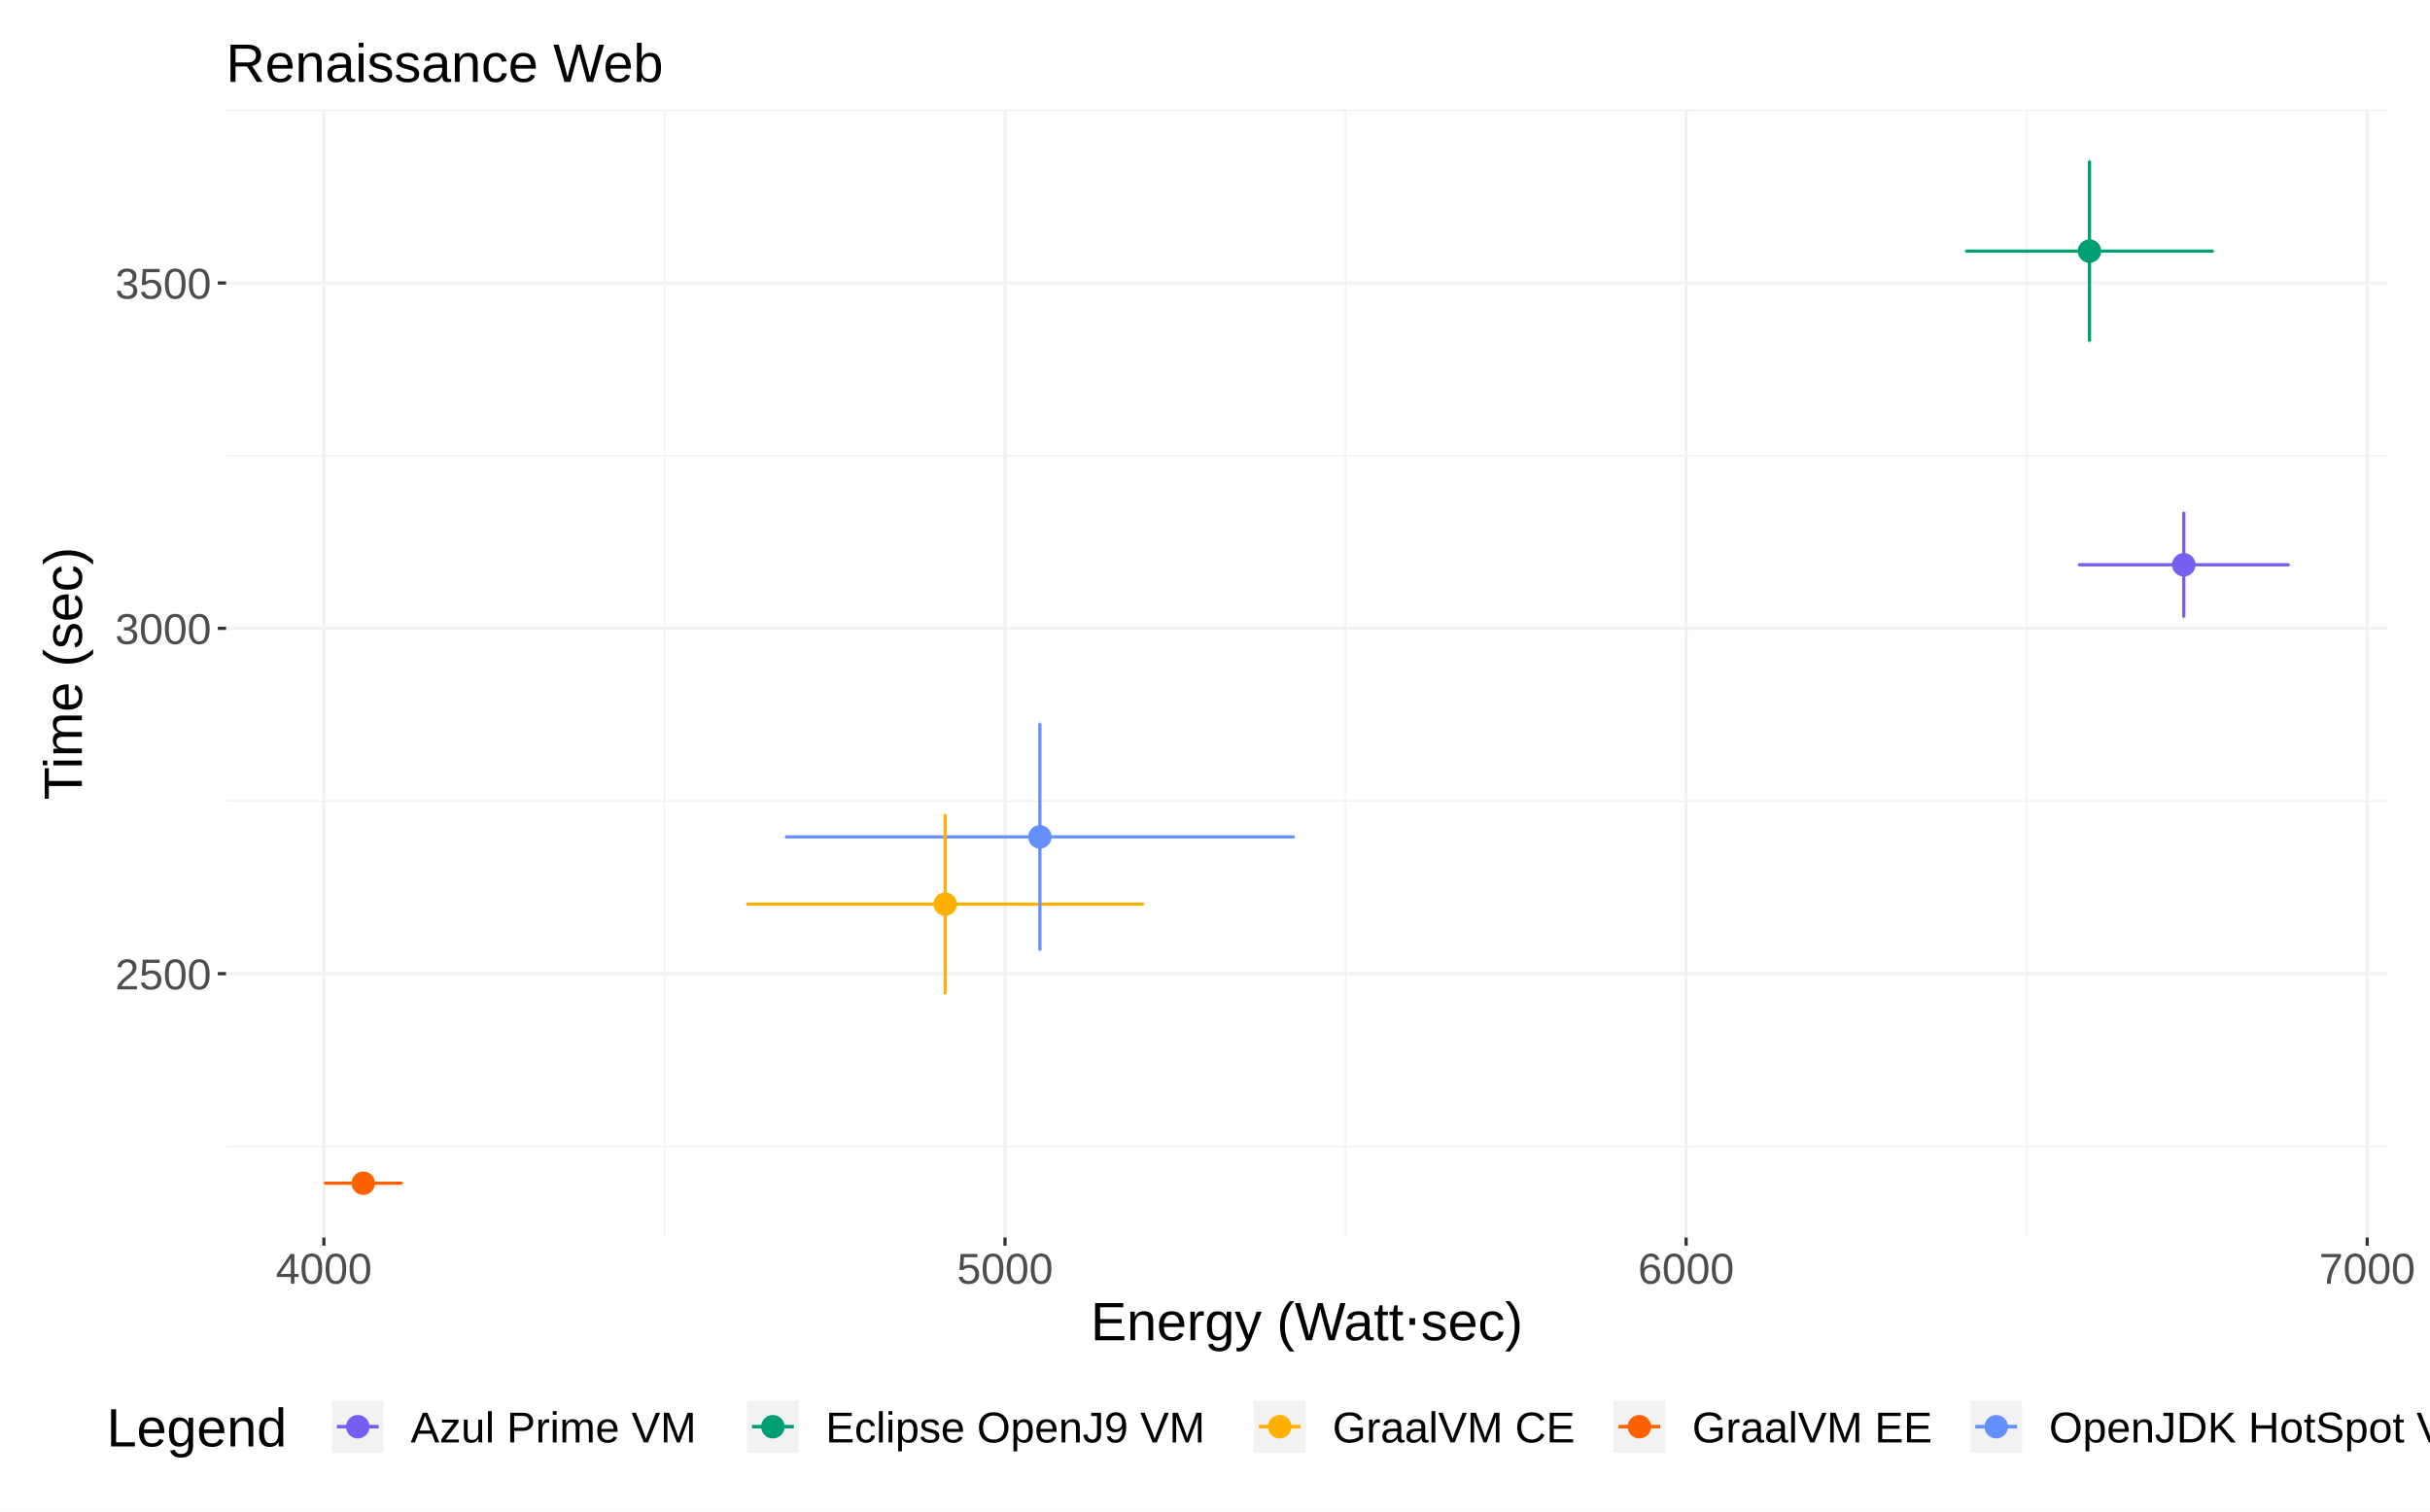
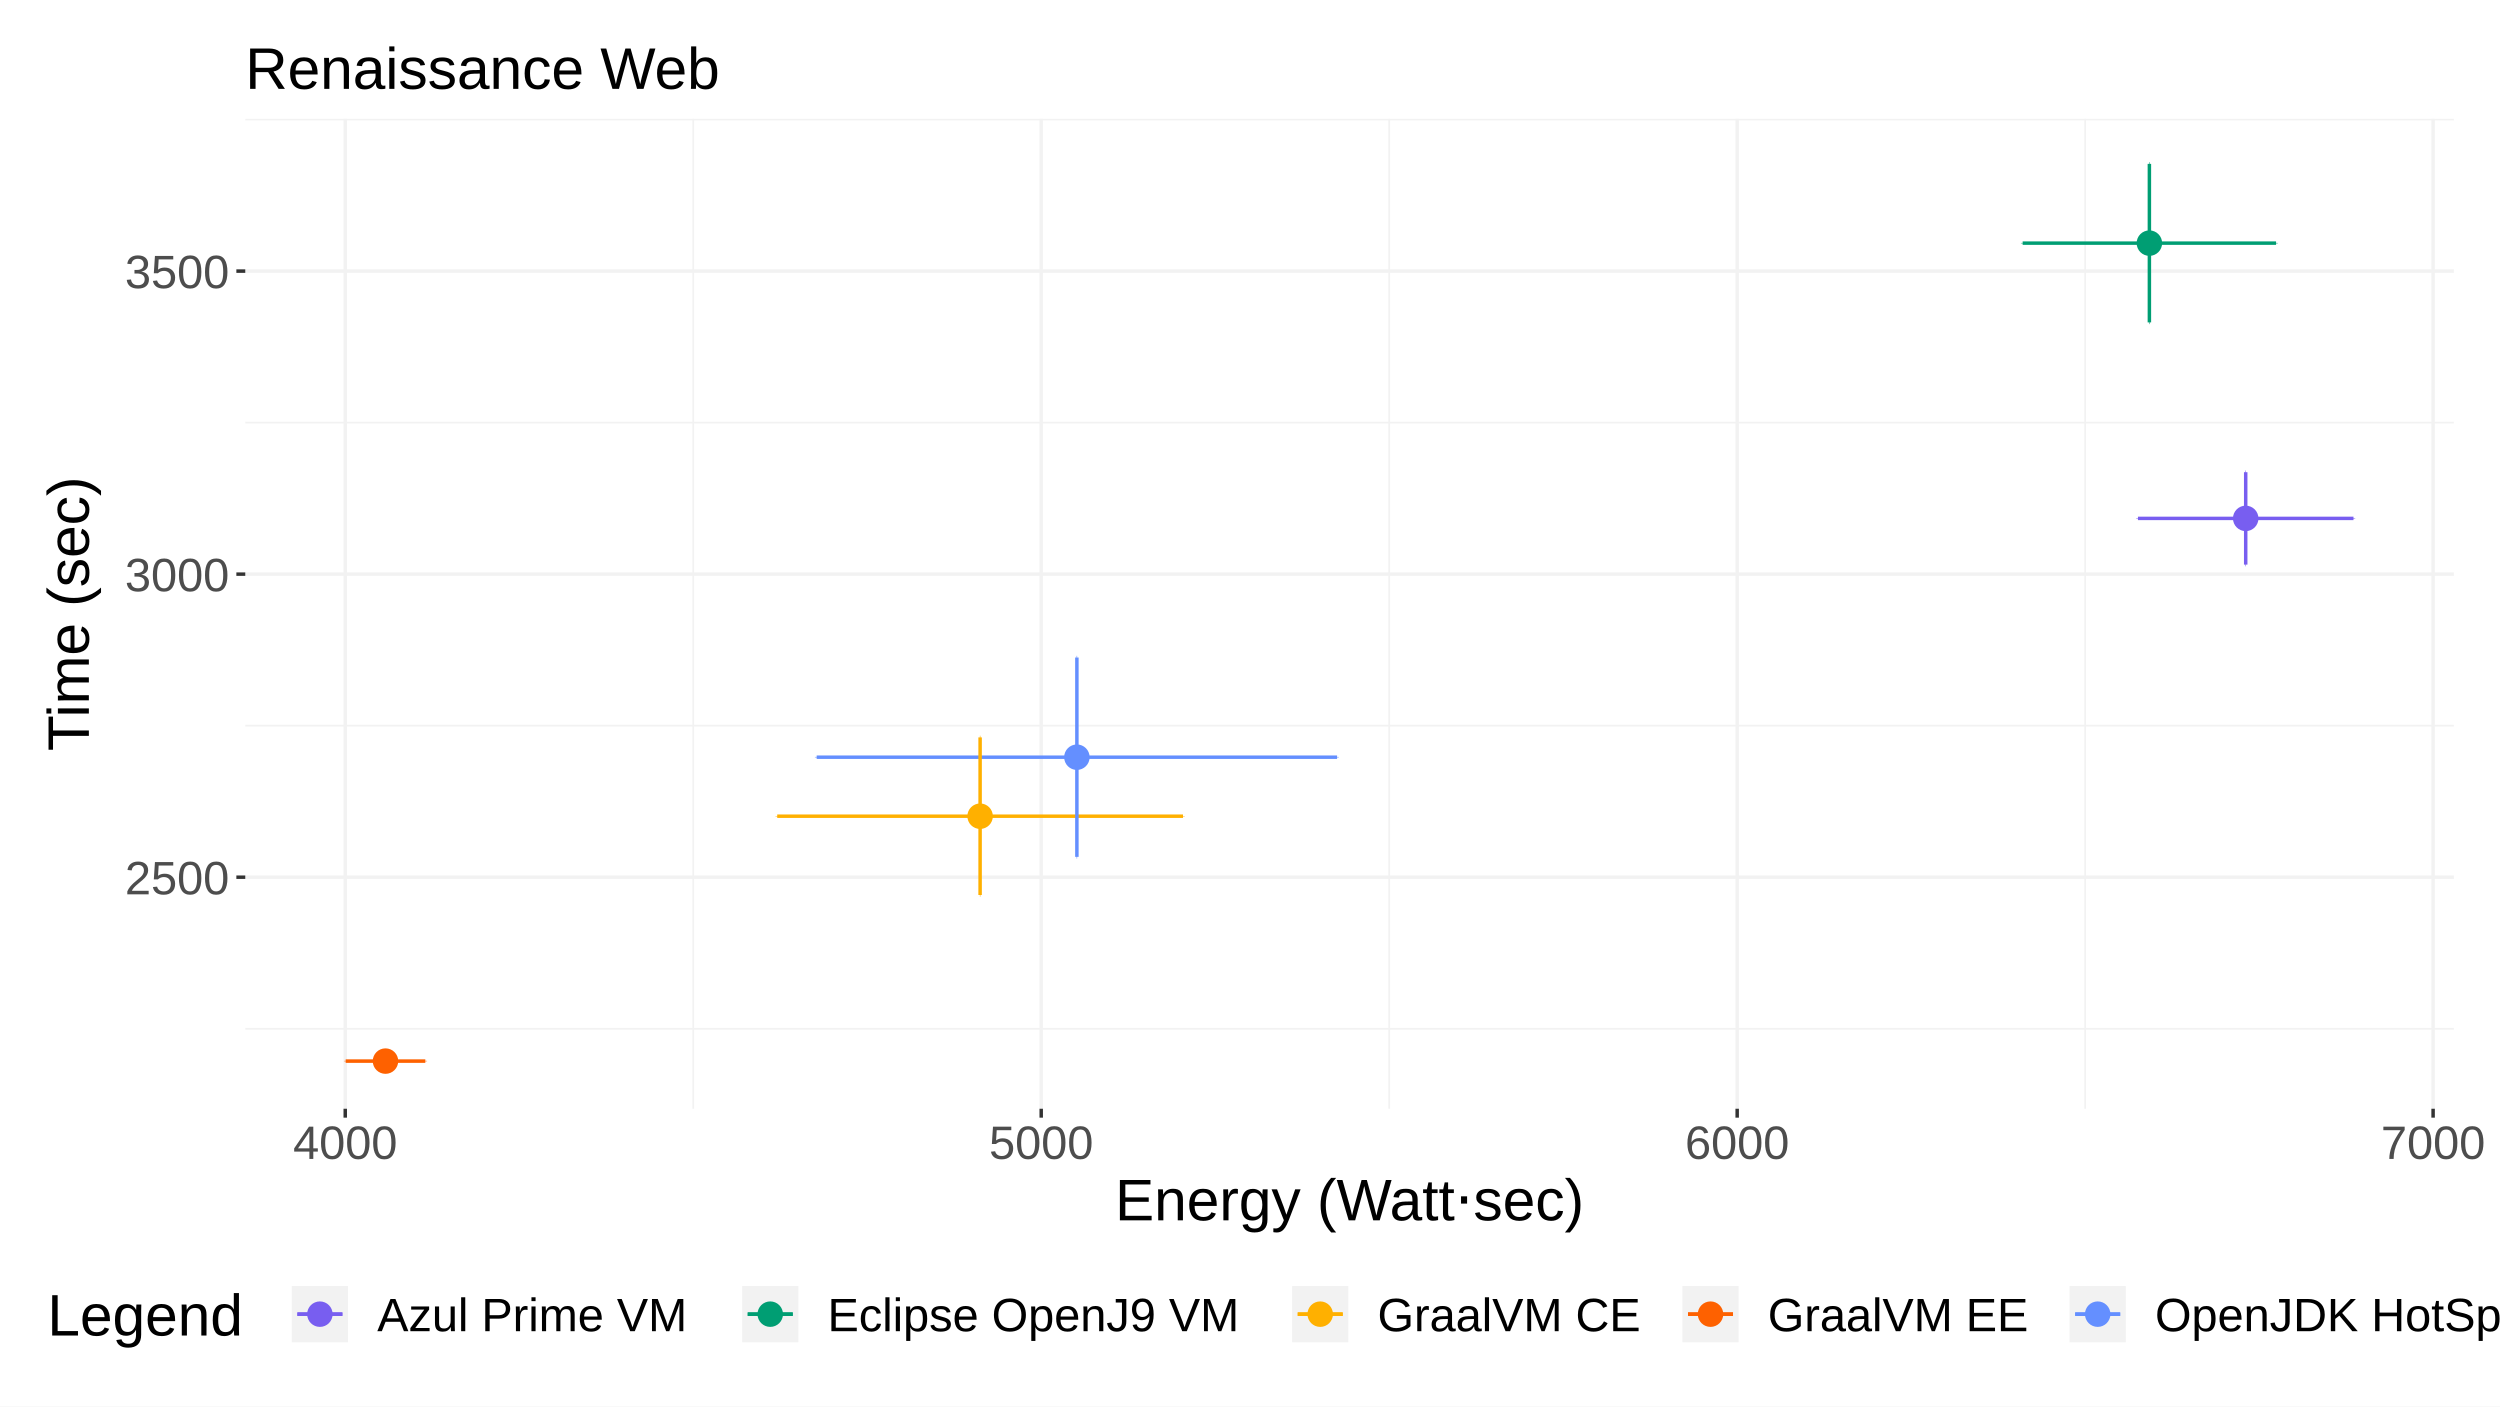
- <svg xmlns="http://www.w3.org/2000/svg" class="svglite" width="810.00pt" height="504.00pt" viewBox="0 0 810.00 504.00">
+ <svg xmlns="http://www.w3.org/2000/svg" class="svglite" width="768.00pt" height="432.00pt" viewBox="0 0 768.00 432.00">
  <defs>
    <style type="text/css">
    .svglite line, .svglite polyline, .svglite polygon, .svglite path, .svglite rect, .svglite circle {
      fill: none;
      stroke: #000000;
      stroke-linecap: round;
      stroke-linejoin: round;
      stroke-miterlimit: 10.00;
    }
    .svglite text {
      white-space: pre;
    }
  </style>
  </defs>
  <rect width="100%" height="100%" style="stroke: none; fill: #FFFFFF;" />
  <defs>
-     <clipPath id="cpMC4wMHw4MTAuMDB8MC4wMHw1MDQuMDA=">
-       <rect x="0.00" y="0.00" width="810.00" height="504.00" />
+     <clipPath id="cpMC4wMHw3NjguMDB8MC4wMHw0MzIuMDA=">
+       <rect x="0.00" y="0.00" width="768.00" height="432.00" />
    </clipPath>
  </defs>
-   <g clip-path="url(#cpMC4wMHw4MTAuMDB8MC4wMHw1MDQuMDA=)">
-     <rect x="0.00" y="-0" width="810.00" height="504.00" style="stroke-width: 1.07; stroke: #FFFFFF; fill: #FFFFFF;" />
+   <g clip-path="url(#cpMC4wMHw3NjguMDB8MC4wMHw0MzIuMDA=)">
+     <rect x="0.00" y="0.00" width="768.00" height="432.00" style="stroke-width: 1.07; stroke: #FFFFFF; fill: #FFFFFF;" />
  </g>
  <defs>
-     <clipPath id="cpNzUuMzV8Nzk1LjgzfDM2LjUyfDQxMi42MA==">
-       <rect x="75.35" y="36.52" width="720.48" height="376.08" />
+     <clipPath id="cpNzUuMzV8NzUzLjgzfDM2LjUyfDM0MC42MA==">
+       <rect x="75.35" y="36.52" width="678.48" height="304.08" />
    </clipPath>
  </defs>
-   <g clip-path="url(#cpNzUuMzV8Nzk1LjgzfDM2LjUyfDQxMi42MA==)">
-     <rect x="75.35" y="36.52" width="720.48" height="376.08" style="stroke-width: 1.07; stroke: none;" />
-     <polyline points="75.35,382.22 795.83,382.22 " style="stroke-width: 0.53; stroke: #F2F2F2; stroke-linecap: butt;" />
-     <polyline points="75.35,267.07 795.83,267.07 " style="stroke-width: 0.53; stroke: #F2F2F2; stroke-linecap: butt;" />
-     <polyline points="75.35,151.92 795.83,151.92 " style="stroke-width: 0.53; stroke: #F2F2F2; stroke-linecap: butt;" />
-     <polyline points="75.35,36.77 795.83,36.77 " style="stroke-width: 0.53; stroke: #F2F2F2; stroke-linecap: butt;" />
-     <polyline points="221.48,412.60 221.48,36.52 " style="stroke-width: 0.53; stroke: #F2F2F2; stroke-linecap: butt;" />
-     <polyline points="448.51,412.60 448.51,36.52 " style="stroke-width: 0.53; stroke: #F2F2F2; stroke-linecap: butt;" />
-     <polyline points="675.54,412.60 675.54,36.52 " style="stroke-width: 0.53; stroke: #F2F2F2; stroke-linecap: butt;" />
-     <polyline points="75.35,324.65 795.83,324.65 " style="stroke-width: 1.07; stroke: #F2F2F2; stroke-linecap: butt;" />
-     <polyline points="75.35,209.50 795.83,209.50 " style="stroke-width: 1.07; stroke: #F2F2F2; stroke-linecap: butt;" />
-     <polyline points="75.35,94.35 795.83,94.35 " style="stroke-width: 1.07; stroke: #F2F2F2; stroke-linecap: butt;" />
-     <polyline points="107.96,412.60 107.96,36.52 " style="stroke-width: 1.07; stroke: #F2F2F2; stroke-linecap: butt;" />
-     <polyline points="335.00,412.60 335.00,36.52 " style="stroke-width: 1.07; stroke: #F2F2F2; stroke-linecap: butt;" />
-     <polyline points="562.03,412.60 562.03,36.52 " style="stroke-width: 1.07; stroke: #F2F2F2; stroke-linecap: butt;" />
-     <polyline points="789.06,412.60 789.06,36.52 " style="stroke-width: 1.07; stroke: #F2F2F2; stroke-linecap: butt;" />
-     <circle cx="727.93" cy="188.31" r="3.56" style="stroke-width: 0.71; stroke: #785EF0; fill: #785EF0;" />
-     <circle cx="696.50" cy="83.73" r="3.56" style="stroke-width: 0.71; stroke: #009E73; fill: #009E73;" />
-     <circle cx="315.07" cy="301.46" r="3.56" style="stroke-width: 0.71; stroke: #FFB000; fill: #FFB000;" />
-     <circle cx="121.09" cy="394.51" r="3.56" style="stroke-width: 0.71; stroke: #FE6100; fill: #FE6100;" />
-     <circle cx="346.63" cy="279.04" r="3.56" style="stroke-width: 0.71; stroke: #648FFF; fill: #648FFF;" />
-     <polyline points="763.08,188.39 763.08,188.23 " style="stroke-width: 1.07; stroke: #785EF0; stroke-linecap: butt;" />
-     <polyline points="763.08,188.31 692.78,188.31 " style="stroke-width: 1.07; stroke: #785EF0; stroke-linecap: butt;" />
-     <polyline points="692.78,188.39 692.78,188.23 " style="stroke-width: 1.07; stroke: #785EF0; stroke-linecap: butt;" />
-     <polyline points="737.83,83.81 737.83,83.65 " style="stroke-width: 1.07; stroke: #009E73; stroke-linecap: butt;" />
-     <polyline points="737.83,83.73 655.16,83.73 " style="stroke-width: 1.07; stroke: #009E73; stroke-linecap: butt;" />
-     <polyline points="655.16,83.81 655.16,83.65 " style="stroke-width: 1.07; stroke: #009E73; stroke-linecap: butt;" />
-     <polyline points="381.25,301.54 381.25,301.38 " style="stroke-width: 1.07; stroke: #FFB000; stroke-linecap: butt;" />
-     <polyline points="381.25,301.46 248.88,301.46 " style="stroke-width: 1.07; stroke: #FFB000; stroke-linecap: butt;" />
-     <polyline points="248.88,301.54 248.88,301.38 " style="stroke-width: 1.07; stroke: #FFB000; stroke-linecap: butt;" />
-     <polyline points="134.08,394.59 134.08,394.42 " style="stroke-width: 1.07; stroke: #FE6100; stroke-linecap: butt;" />
-     <polyline points="134.08,394.51 108.10,394.51 " style="stroke-width: 1.07; stroke: #FE6100; stroke-linecap: butt;" />
-     <polyline points="108.10,394.59 108.10,394.42 " style="stroke-width: 1.07; stroke: #FE6100; stroke-linecap: butt;" />
-     <polyline points="431.51,279.12 431.51,278.96 " style="stroke-width: 1.07; stroke: #648FFF; stroke-linecap: butt;" />
-     <polyline points="431.51,279.04 261.75,279.04 " style="stroke-width: 1.07; stroke: #648FFF; stroke-linecap: butt;" />
-     <polyline points="261.75,279.12 261.75,278.96 " style="stroke-width: 1.07; stroke: #648FFF; stroke-linecap: butt;" />
-     <polyline points="727.85,170.76 728.01,170.76 " style="stroke-width: 1.07; stroke: #785EF0; stroke-linecap: butt;" />
-     <polyline points="727.93,170.76 727.93,205.86 " style="stroke-width: 1.07; stroke: #785EF0; stroke-linecap: butt;" />
-     <polyline points="727.85,205.86 728.01,205.86 " style="stroke-width: 1.07; stroke: #785EF0; stroke-linecap: butt;" />
-     <polyline points="696.42,53.62 696.58,53.62 " style="stroke-width: 1.07; stroke: #009E73; stroke-linecap: butt;" />
-     <polyline points="696.50,53.62 696.50,113.85 " style="stroke-width: 1.07; stroke: #009E73; stroke-linecap: butt;" />
-     <polyline points="696.42,113.85 696.58,113.85 " style="stroke-width: 1.07; stroke: #009E73; stroke-linecap: butt;" />
-     <polyline points="314.99,271.52 315.15,271.52 " style="stroke-width: 1.07; stroke: #FFB000; stroke-linecap: butt;" />
-     <polyline points="315.07,271.52 315.07,331.40 " style="stroke-width: 1.07; stroke: #FFB000; stroke-linecap: butt;" />
-     <polyline points="314.99,331.40 315.15,331.40 " style="stroke-width: 1.07; stroke: #FFB000; stroke-linecap: butt;" />
-     <polyline points="121.01,393.50 121.17,393.50 " style="stroke-width: 1.07; stroke: #FE6100; stroke-linecap: butt;" />
-     <polyline points="121.09,393.50 121.09,395.51 " style="stroke-width: 1.07; stroke: #FE6100; stroke-linecap: butt;" />
-     <polyline points="121.01,395.51 121.17,395.51 " style="stroke-width: 1.07; stroke: #FE6100; stroke-linecap: butt;" />
-     <polyline points="346.55,241.18 346.71,241.18 " style="stroke-width: 1.07; stroke: #648FFF; stroke-linecap: butt;" />
-     <polyline points="346.63,241.18 346.63,316.90 " style="stroke-width: 1.07; stroke: #648FFF; stroke-linecap: butt;" />
-     <polyline points="346.55,316.90 346.71,316.90 " style="stroke-width: 1.07; stroke: #648FFF; stroke-linecap: butt;" />
+   <g clip-path="url(#cpNzUuMzV8NzUzLjgzfDM2LjUyfDM0MC42MA==)">
+     <rect x="75.35" y="36.52" width="678.48" height="304.08" style="stroke-width: 1.07; stroke: none;" />
+     <polyline points="75.35,316.04 753.83,316.04 " style="stroke-width: 0.53; stroke: #F2F2F2; stroke-linecap: butt;" />
+     <polyline points="75.35,222.93 753.83,222.93 " style="stroke-width: 0.53; stroke: #F2F2F2; stroke-linecap: butt;" />
+     <polyline points="75.35,129.83 753.83,129.83 " style="stroke-width: 0.53; stroke: #F2F2F2; stroke-linecap: butt;" />
+     <polyline points="75.35,36.72 753.83,36.72 " style="stroke-width: 0.53; stroke: #F2F2F2; stroke-linecap: butt;" />
+     <polyline points="212.96,340.60 212.96,36.52 " style="stroke-width: 0.53; stroke: #F2F2F2; stroke-linecap: butt;" />
+     <polyline points="426.76,340.60 426.76,36.52 " style="stroke-width: 0.53; stroke: #F2F2F2; stroke-linecap: butt;" />
+     <polyline points="640.56,340.60 640.56,36.52 " style="stroke-width: 0.53; stroke: #F2F2F2; stroke-linecap: butt;" />
+     <polyline points="75.35,269.48 753.83,269.48 " style="stroke-width: 1.07; stroke: #F2F2F2; stroke-linecap: butt;" />
+     <polyline points="75.35,176.38 753.83,176.38 " style="stroke-width: 1.07; stroke: #F2F2F2; stroke-linecap: butt;" />
+     <polyline points="75.35,83.28 753.83,83.28 " style="stroke-width: 1.07; stroke: #F2F2F2; stroke-linecap: butt;" />
+     <polyline points="106.06,340.60 106.06,36.52 " style="stroke-width: 1.07; stroke: #F2F2F2; stroke-linecap: butt;" />
+     <polyline points="319.86,340.60 319.86,36.52 " style="stroke-width: 1.07; stroke: #F2F2F2; stroke-linecap: butt;" />
+     <polyline points="533.66,340.60 533.66,36.52 " style="stroke-width: 1.07; stroke: #F2F2F2; stroke-linecap: butt;" />
+     <polyline points="747.45,340.60 747.45,36.52 " style="stroke-width: 1.07; stroke: #F2F2F2; stroke-linecap: butt;" />
+     <circle cx="689.88" cy="159.25" r="3.56" style="stroke-width: 0.71; stroke: #785EF0; fill: #785EF0;" />
+     <circle cx="660.29" cy="74.69" r="3.56" style="stroke-width: 0.71; stroke: #009E73; fill: #009E73;" />
+     <circle cx="301.09" cy="250.74" r="3.56" style="stroke-width: 0.71; stroke: #FFB000; fill: #FFB000;" />
+     <circle cx="118.42" cy="325.97" r="3.56" style="stroke-width: 0.71; stroke: #FE6100; fill: #FE6100;" />
+     <circle cx="330.82" cy="232.61" r="3.56" style="stroke-width: 0.71; stroke: #648FFF; fill: #648FFF;" />
+     <polyline points="722.99,159.31 722.99,159.18 " style="stroke-width: 1.07; stroke: #785EF0; stroke-linecap: butt;" />
+     <polyline points="722.99,159.25 656.78,159.25 " style="stroke-width: 1.07; stroke: #785EF0; stroke-linecap: butt;" />
+     <polyline points="656.78,159.31 656.78,159.18 " style="stroke-width: 1.07; stroke: #785EF0; stroke-linecap: butt;" />
+     <polyline points="699.21,74.76 699.21,74.63 " style="stroke-width: 1.07; stroke: #009E73; stroke-linecap: butt;" />
+     <polyline points="699.21,74.69 621.36,74.69 " style="stroke-width: 1.07; stroke: #009E73; stroke-linecap: butt;" />
+     <polyline points="621.36,74.76 621.36,74.63 " style="stroke-width: 1.07; stroke: #009E73; stroke-linecap: butt;" />
+     <polyline points="363.42,250.80 363.42,250.67 " style="stroke-width: 1.07; stroke: #FFB000; stroke-linecap: butt;" />
+     <polyline points="363.42,250.74 238.76,250.74 " style="stroke-width: 1.07; stroke: #FFB000; stroke-linecap: butt;" />
+     <polyline points="238.76,250.80 238.76,250.67 " style="stroke-width: 1.07; stroke: #FFB000; stroke-linecap: butt;" />
+     <polyline points="130.66,326.03 130.66,325.90 " style="stroke-width: 1.07; stroke: #FE6100; stroke-linecap: butt;" />
+     <polyline points="130.66,325.97 106.19,325.97 " style="stroke-width: 1.07; stroke: #FE6100; stroke-linecap: butt;" />
+     <polyline points="106.19,326.03 106.19,325.90 " style="stroke-width: 1.07; stroke: #FE6100; stroke-linecap: butt;" />
+     <polyline points="410.75,232.67 410.75,232.54 " style="stroke-width: 1.07; stroke: #648FFF; stroke-linecap: butt;" />
+     <polyline points="410.75,232.61 250.88,232.61 " style="stroke-width: 1.07; stroke: #648FFF; stroke-linecap: butt;" />
+     <polyline points="250.88,232.67 250.88,232.54 " style="stroke-width: 1.07; stroke: #648FFF; stroke-linecap: butt;" />
+     <polyline points="689.81,145.06 689.96,145.06 " style="stroke-width: 1.07; stroke: #785EF0; stroke-linecap: butt;" />
+     <polyline points="689.88,145.06 689.88,173.44 " style="stroke-width: 1.07; stroke: #785EF0; stroke-linecap: butt;" />
+     <polyline points="689.81,173.44 689.96,173.44 " style="stroke-width: 1.07; stroke: #785EF0; stroke-linecap: butt;" />
+     <polyline points="660.21,50.34 660.36,50.34 " style="stroke-width: 1.07; stroke: #009E73; stroke-linecap: butt;" />
+     <polyline points="660.29,50.34 660.29,99.04 " style="stroke-width: 1.07; stroke: #009E73; stroke-linecap: butt;" />
+     <polyline points="660.21,99.04 660.36,99.04 " style="stroke-width: 1.07; stroke: #009E73; stroke-linecap: butt;" />
+     <polyline points="301.02,226.53 301.17,226.53 " style="stroke-width: 1.07; stroke: #FFB000; stroke-linecap: butt;" />
+     <polyline points="301.09,226.53 301.09,274.95 " style="stroke-width: 1.07; stroke: #FFB000; stroke-linecap: butt;" />
+     <polyline points="301.02,274.95 301.17,274.95 " style="stroke-width: 1.07; stroke: #FFB000; stroke-linecap: butt;" />
+     <polyline points="118.35,325.16 118.50,325.16 " style="stroke-width: 1.07; stroke: #FE6100; stroke-linecap: butt;" />
+     <polyline points="118.42,325.16 118.42,326.78 " style="stroke-width: 1.07; stroke: #FE6100; stroke-linecap: butt;" />
+     <polyline points="118.35,326.78 118.50,326.78 " style="stroke-width: 1.07; stroke: #FE6100; stroke-linecap: butt;" />
+     <polyline points="330.74,202.00 330.89,202.00 " style="stroke-width: 1.07; stroke: #648FFF; stroke-linecap: butt;" />
+     <polyline points="330.82,202.00 330.82,263.22 " style="stroke-width: 1.07; stroke: #648FFF; stroke-linecap: butt;" />
+     <polyline points="330.74,263.22 330.89,263.22 " style="stroke-width: 1.07; stroke: #648FFF; stroke-linecap: butt;" />
  </g>
-   <g clip-path="url(#cpMC4wMHw4MTAuMDB8MC4wMHw1MDQuMDA=)">
-     <text x="70.42" y="329.89" text-anchor="end" style="font-size: 14.40px;fill: #4D4D4D; font-family: &quot;Liberation Sans&quot;;" textLength="36.63px" lengthAdjust="spacingAndGlyphs">2500</text>
-     <text x="70.42" y="214.74" text-anchor="end" style="font-size: 14.40px;fill: #4D4D4D; font-family: &quot;Liberation Sans&quot;;" textLength="36.63px" lengthAdjust="spacingAndGlyphs">3000</text>
-     <text x="70.42" y="99.59" text-anchor="end" style="font-size: 14.40px;fill: #4D4D4D; font-family: &quot;Liberation Sans&quot;;" textLength="36.63px" lengthAdjust="spacingAndGlyphs">3500</text>
-     <polyline points="72.61,324.65 75.35,324.65 " style="stroke-width: 1.07; stroke: #333333; stroke-linecap: butt;" />
-     <polyline points="72.61,209.50 75.35,209.50 " style="stroke-width: 1.07; stroke: #333333; stroke-linecap: butt;" />
-     <polyline points="72.61,94.35 75.35,94.35 " style="stroke-width: 1.07; stroke: #333333; stroke-linecap: butt;" />
-     <polyline points="107.96,415.34 107.96,412.60 " style="stroke-width: 1.07; stroke: #333333; stroke-linecap: butt;" />
-     <polyline points="335.00,415.34 335.00,412.60 " style="stroke-width: 1.07; stroke: #333333; stroke-linecap: butt;" />
-     <polyline points="562.03,415.34 562.03,412.60 " style="stroke-width: 1.07; stroke: #333333; stroke-linecap: butt;" />
-     <polyline points="789.06,415.34 789.06,412.60 " style="stroke-width: 1.07; stroke: #333333; stroke-linecap: butt;" />
-     <text x="107.96" y="428.02" text-anchor="middle" style="font-size: 14.40px;fill: #4D4D4D; font-family: &quot;Liberation Sans&quot;;" textLength="36.63px" lengthAdjust="spacingAndGlyphs">4000</text>
-     <text x="335.00" y="428.02" text-anchor="middle" style="font-size: 14.40px;fill: #4D4D4D; font-family: &quot;Liberation Sans&quot;;" textLength="36.63px" lengthAdjust="spacingAndGlyphs">5000</text>
-     <text x="562.03" y="428.02" text-anchor="middle" style="font-size: 14.40px;fill: #4D4D4D; font-family: &quot;Liberation Sans&quot;;" textLength="36.63px" lengthAdjust="spacingAndGlyphs">6000</text>
-     <text x="789.06" y="428.02" text-anchor="middle" style="font-size: 14.40px;fill: #4D4D4D; font-family: &quot;Liberation Sans&quot;;" textLength="36.63px" lengthAdjust="spacingAndGlyphs">7000</text>
-     <text x="435.59" y="446.88" text-anchor="middle" style="font-size: 18.00px; font-family: &quot;Liberation Sans&quot;;" textLength="160.65px" lengthAdjust="spacingAndGlyphs">Energy (Watt⋅sec)</text>
-     <text transform="translate(27.30,224.56) rotate(-90)" text-anchor="middle" style="font-size: 18.00px; font-family: &quot;Liberation Sans&quot;;" textLength="94.16px" lengthAdjust="spacingAndGlyphs">Time (sec)</text>
-     <rect x="30.07" y="461.59" width="811.04" height="28.24" style="stroke-width: 1.07; stroke: none; fill: #FFFFFF;" />
-     <text x="35.55" y="482.27" style="font-size: 18.00px; font-family: &quot;Liberation Sans&quot;;" textLength="66.12px" lengthAdjust="spacingAndGlyphs">Legend</text>
-     <rect x="110.63" y="467.07" width="17.28" height="17.28" style="stroke-width: 1.07; stroke: none; fill: #F2F2F2;" />
-     <circle cx="119.27" cy="475.71" r="3.56" style="stroke-width: 0.71; stroke: #785EF0; fill: #785EF0;" />
-     <line x1="112.36" y1="475.71" x2="126.18" y2="475.71" style="stroke-width: 1.07; stroke: #785EF0; stroke-linecap: butt;" />
-     <line x1="112.36" y1="475.71" x2="126.18" y2="475.71" style="stroke-width: 1.07; stroke: #785EF0; stroke-linecap: butt;" />
-     <rect x="248.98" y="467.07" width="17.28" height="17.28" style="stroke-width: 1.07; stroke: none; fill: #F2F2F2;" />
-     <circle cx="257.62" cy="475.71" r="3.56" style="stroke-width: 0.71; stroke: #009E73; fill: #009E73;" />
-     <line x1="250.70" y1="475.71" x2="264.53" y2="475.71" style="stroke-width: 1.07; stroke: #009E73; stroke-linecap: butt;" />
-     <line x1="250.70" y1="475.71" x2="264.53" y2="475.71" style="stroke-width: 1.07; stroke: #009E73; stroke-linecap: butt;" />
-     <rect x="417.93" y="467.07" width="17.28" height="17.28" style="stroke-width: 1.07; stroke: none; fill: #F2F2F2;" />
-     <circle cx="426.57" cy="475.71" r="3.56" style="stroke-width: 0.71; stroke: #FFB000; fill: #FFB000;" />
-     <line x1="419.66" y1="475.71" x2="433.48" y2="475.71" style="stroke-width: 1.07; stroke: #FFB000; stroke-linecap: butt;" />
-     <line x1="419.66" y1="475.71" x2="433.48" y2="475.71" style="stroke-width: 1.07; stroke: #FFB000; stroke-linecap: butt;" />
-     <rect x="537.83" y="467.07" width="17.28" height="17.28" style="stroke-width: 1.07; stroke: none; fill: #F2F2F2;" />
-     <circle cx="546.47" cy="475.71" r="3.56" style="stroke-width: 0.71; stroke: #FE6100; fill: #FE6100;" />
-     <line x1="539.56" y1="475.71" x2="553.38" y2="475.71" style="stroke-width: 1.07; stroke: #FE6100; stroke-linecap: butt;" />
-     <line x1="539.56" y1="475.71" x2="553.38" y2="475.71" style="stroke-width: 1.07; stroke: #FE6100; stroke-linecap: butt;" />
-     <rect x="656.77" y="467.07" width="17.28" height="17.28" style="stroke-width: 1.07; stroke: none; fill: #F2F2F2;" />
-     <circle cx="665.41" cy="475.71" r="3.56" style="stroke-width: 0.71; stroke: #648FFF; fill: #648FFF;" />
-     <line x1="658.50" y1="475.71" x2="672.32" y2="475.71" style="stroke-width: 1.07; stroke: #648FFF; stroke-linecap: butt;" />
-     <line x1="658.50" y1="475.71" x2="672.32" y2="475.71" style="stroke-width: 1.07; stroke: #648FFF; stroke-linecap: butt;" />
-     <text x="136.88" y="480.95" style="font-size: 14.40px; font-family: &quot;Liberation Sans&quot;;" textLength="103.13px" lengthAdjust="spacingAndGlyphs">Azul Prime VM</text>
-     <text x="275.22" y="480.95" style="font-size: 14.40px; font-family: &quot;Liberation Sans&quot;;" textLength="133.74px" lengthAdjust="spacingAndGlyphs">Eclipse OpenJ9 VM</text>
-     <text x="444.18" y="480.95" style="font-size: 14.40px; font-family: &quot;Liberation Sans&quot;;" textLength="84.69px" lengthAdjust="spacingAndGlyphs">GraalVM CE</text>
-     <text x="564.07" y="480.95" style="font-size: 14.40px; font-family: &quot;Liberation Sans&quot;;" textLength="83.73px" lengthAdjust="spacingAndGlyphs">GraalVM EE</text>
-     <text x="683.02" y="480.95" style="font-size: 14.40px; font-family: &quot;Liberation Sans&quot;;" textLength="152.61px" lengthAdjust="spacingAndGlyphs">OpenJDK HotSpot VM</text>
+   <g clip-path="url(#cpMC4wMHw3NjguMDB8MC4wMHw0MzIuMDA=)">
+     <text x="70.42" y="274.73" text-anchor="end" style="font-size: 14.40px;fill: #4D4D4D; font-family: &quot;Liberation Sans&quot;;" textLength="36.63px" lengthAdjust="spacingAndGlyphs">2500</text>
+     <text x="70.42" y="181.63" text-anchor="end" style="font-size: 14.40px;fill: #4D4D4D; font-family: &quot;Liberation Sans&quot;;" textLength="36.63px" lengthAdjust="spacingAndGlyphs">3000</text>
+     <text x="70.42" y="88.52" text-anchor="end" style="font-size: 14.40px;fill: #4D4D4D; font-family: &quot;Liberation Sans&quot;;" textLength="36.63px" lengthAdjust="spacingAndGlyphs">3500</text>
+     <polyline points="72.61,269.48 75.35,269.48 " style="stroke-width: 1.07; stroke: #333333; stroke-linecap: butt;" />
+     <polyline points="72.61,176.38 75.35,176.38 " style="stroke-width: 1.07; stroke: #333333; stroke-linecap: butt;" />
+     <polyline points="72.61,83.28 75.35,83.28 " style="stroke-width: 1.07; stroke: #333333; stroke-linecap: butt;" />
+     <polyline points="106.06,343.34 106.06,340.60 " style="stroke-width: 1.07; stroke: #333333; stroke-linecap: butt;" />
+     <polyline points="319.86,343.34 319.86,340.60 " style="stroke-width: 1.07; stroke: #333333; stroke-linecap: butt;" />
+     <polyline points="533.66,343.34 533.66,340.60 " style="stroke-width: 1.07; stroke: #333333; stroke-linecap: butt;" />
+     <polyline points="747.45,343.34 747.45,340.60 " style="stroke-width: 1.07; stroke: #333333; stroke-linecap: butt;" />
+     <text x="106.06" y="356.02" text-anchor="middle" style="font-size: 14.40px;fill: #4D4D4D; font-family: &quot;Liberation Sans&quot;;" textLength="36.63px" lengthAdjust="spacingAndGlyphs">4000</text>
+     <text x="319.86" y="356.02" text-anchor="middle" style="font-size: 14.40px;fill: #4D4D4D; font-family: &quot;Liberation Sans&quot;;" textLength="36.63px" lengthAdjust="spacingAndGlyphs">5000</text>
+     <text x="533.66" y="356.02" text-anchor="middle" style="font-size: 14.40px;fill: #4D4D4D; font-family: &quot;Liberation Sans&quot;;" textLength="36.63px" lengthAdjust="spacingAndGlyphs">6000</text>
+     <text x="747.45" y="356.02" text-anchor="middle" style="font-size: 14.40px;fill: #4D4D4D; font-family: &quot;Liberation Sans&quot;;" textLength="36.63px" lengthAdjust="spacingAndGlyphs">7000</text>
+     <text x="414.59" y="374.88" text-anchor="middle" style="font-size: 18.00px; font-family: &quot;Liberation Sans&quot;;" textLength="160.65px" lengthAdjust="spacingAndGlyphs">Energy (Watt⋅sec)</text>
+     <text transform="translate(27.30,188.56) rotate(-90)" text-anchor="middle" style="font-size: 18.00px; font-family: &quot;Liberation Sans&quot;;" textLength="94.16px" lengthAdjust="spacingAndGlyphs">Time (sec)</text>
+     <rect x="9.07" y="389.59" width="811.04" height="28.24" style="stroke-width: 1.07; stroke: none; fill: #FFFFFF;" />
+     <text x="14.55" y="410.27" style="font-size: 18.00px; font-family: &quot;Liberation Sans&quot;;" textLength="66.12px" lengthAdjust="spacingAndGlyphs">Legend</text>
+     <rect x="89.63" y="395.07" width="17.28" height="17.28" style="stroke-width: 1.07; stroke: none; fill: #F2F2F2;" />
+     <circle cx="98.27" cy="403.71" r="3.56" style="stroke-width: 0.71; stroke: #785EF0; fill: #785EF0;" />
+     <line x1="91.36" y1="403.71" x2="105.18" y2="403.71" style="stroke-width: 1.07; stroke: #785EF0; stroke-linecap: butt;" />
+     <line x1="91.36" y1="403.71" x2="105.18" y2="403.71" style="stroke-width: 1.07; stroke: #785EF0; stroke-linecap: butt;" />
+     <rect x="227.98" y="395.07" width="17.28" height="17.28" style="stroke-width: 1.07; stroke: none; fill: #F2F2F2;" />
+     <circle cx="236.62" cy="403.71" r="3.56" style="stroke-width: 0.71; stroke: #009E73; fill: #009E73;" />
+     <line x1="229.70" y1="403.71" x2="243.53" y2="403.71" style="stroke-width: 1.07; stroke: #009E73; stroke-linecap: butt;" />
+     <line x1="229.70" y1="403.71" x2="243.53" y2="403.71" style="stroke-width: 1.07; stroke: #009E73; stroke-linecap: butt;" />
+     <rect x="396.93" y="395.07" width="17.28" height="17.28" style="stroke-width: 1.07; stroke: none; fill: #F2F2F2;" />
+     <circle cx="405.57" cy="403.71" r="3.56" style="stroke-width: 0.71; stroke: #FFB000; fill: #FFB000;" />
+     <line x1="398.66" y1="403.71" x2="412.48" y2="403.71" style="stroke-width: 1.07; stroke: #FFB000; stroke-linecap: butt;" />
+     <line x1="398.66" y1="403.71" x2="412.48" y2="403.71" style="stroke-width: 1.07; stroke: #FFB000; stroke-linecap: butt;" />
+     <rect x="516.83" y="395.07" width="17.28" height="17.28" style="stroke-width: 1.07; stroke: none; fill: #F2F2F2;" />
+     <circle cx="525.47" cy="403.71" r="3.56" style="stroke-width: 0.71; stroke: #FE6100; fill: #FE6100;" />
+     <line x1="518.56" y1="403.71" x2="532.38" y2="403.71" style="stroke-width: 1.07; stroke: #FE6100; stroke-linecap: butt;" />
+     <line x1="518.56" y1="403.71" x2="532.38" y2="403.71" style="stroke-width: 1.07; stroke: #FE6100; stroke-linecap: butt;" />
+     <rect x="635.77" y="395.07" width="17.28" height="17.28" style="stroke-width: 1.07; stroke: none; fill: #F2F2F2;" />
+     <circle cx="644.41" cy="403.71" r="3.56" style="stroke-width: 0.71; stroke: #648FFF; fill: #648FFF;" />
+     <line x1="637.50" y1="403.71" x2="651.32" y2="403.71" style="stroke-width: 1.07; stroke: #648FFF; stroke-linecap: butt;" />
+     <line x1="637.50" y1="403.71" x2="651.32" y2="403.71" style="stroke-width: 1.07; stroke: #648FFF; stroke-linecap: butt;" />
+     <text x="115.88" y="408.95" style="font-size: 14.40px; font-family: &quot;Liberation Sans&quot;;" textLength="103.13px" lengthAdjust="spacingAndGlyphs">Azul Prime VM</text>
+     <text x="254.22" y="408.95" style="font-size: 14.40px; font-family: &quot;Liberation Sans&quot;;" textLength="133.74px" lengthAdjust="spacingAndGlyphs">Eclipse OpenJ9 VM</text>
+     <text x="423.18" y="408.95" style="font-size: 14.40px; font-family: &quot;Liberation Sans&quot;;" textLength="84.69px" lengthAdjust="spacingAndGlyphs">GraalVM CE</text>
+     <text x="543.07" y="408.95" style="font-size: 14.40px; font-family: &quot;Liberation Sans&quot;;" textLength="83.73px" lengthAdjust="spacingAndGlyphs">GraalVM EE</text>
+     <text x="662.02" y="408.95" style="font-size: 14.40px; font-family: &quot;Liberation Sans&quot;;" textLength="152.61px" lengthAdjust="spacingAndGlyphs">OpenJDK HotSpot VM</text>
    <text x="75.35" y="27.30" style="font-size: 18.00px; font-family: &quot;Liberation Sans&quot;;" textLength="157.34px" lengthAdjust="spacingAndGlyphs">Renaissance Web</text>
  </g>
</svg>
